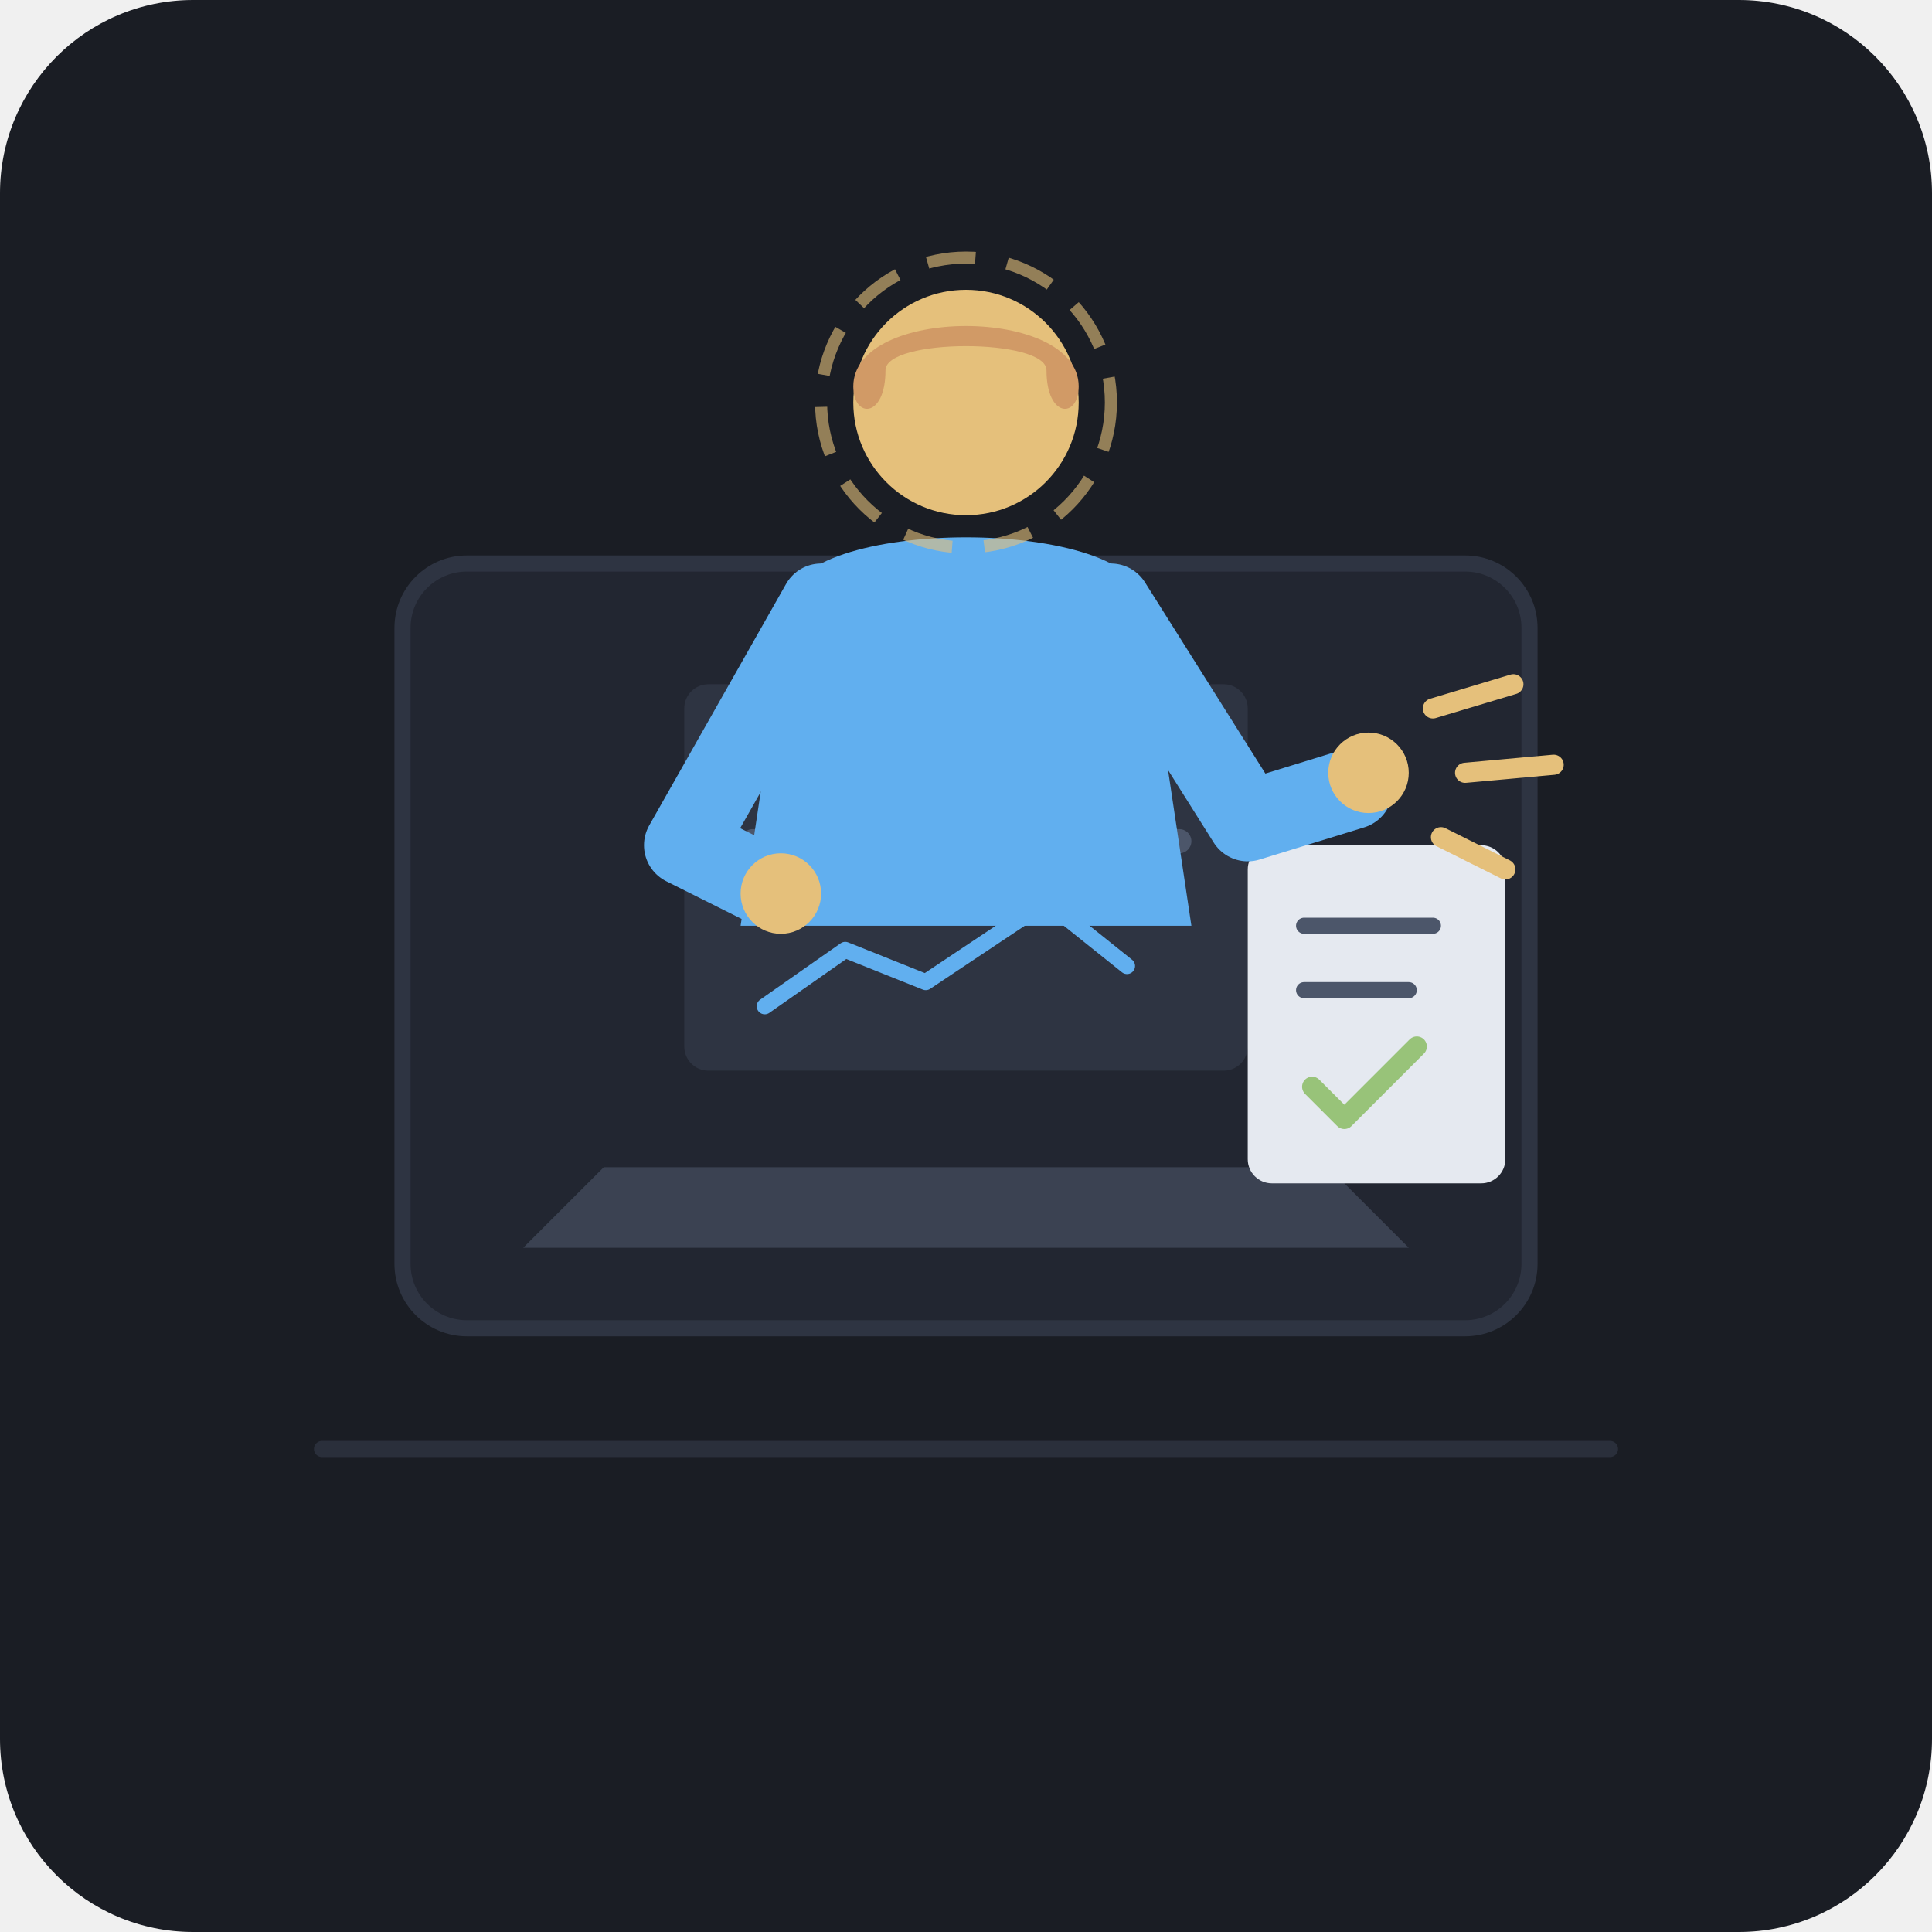
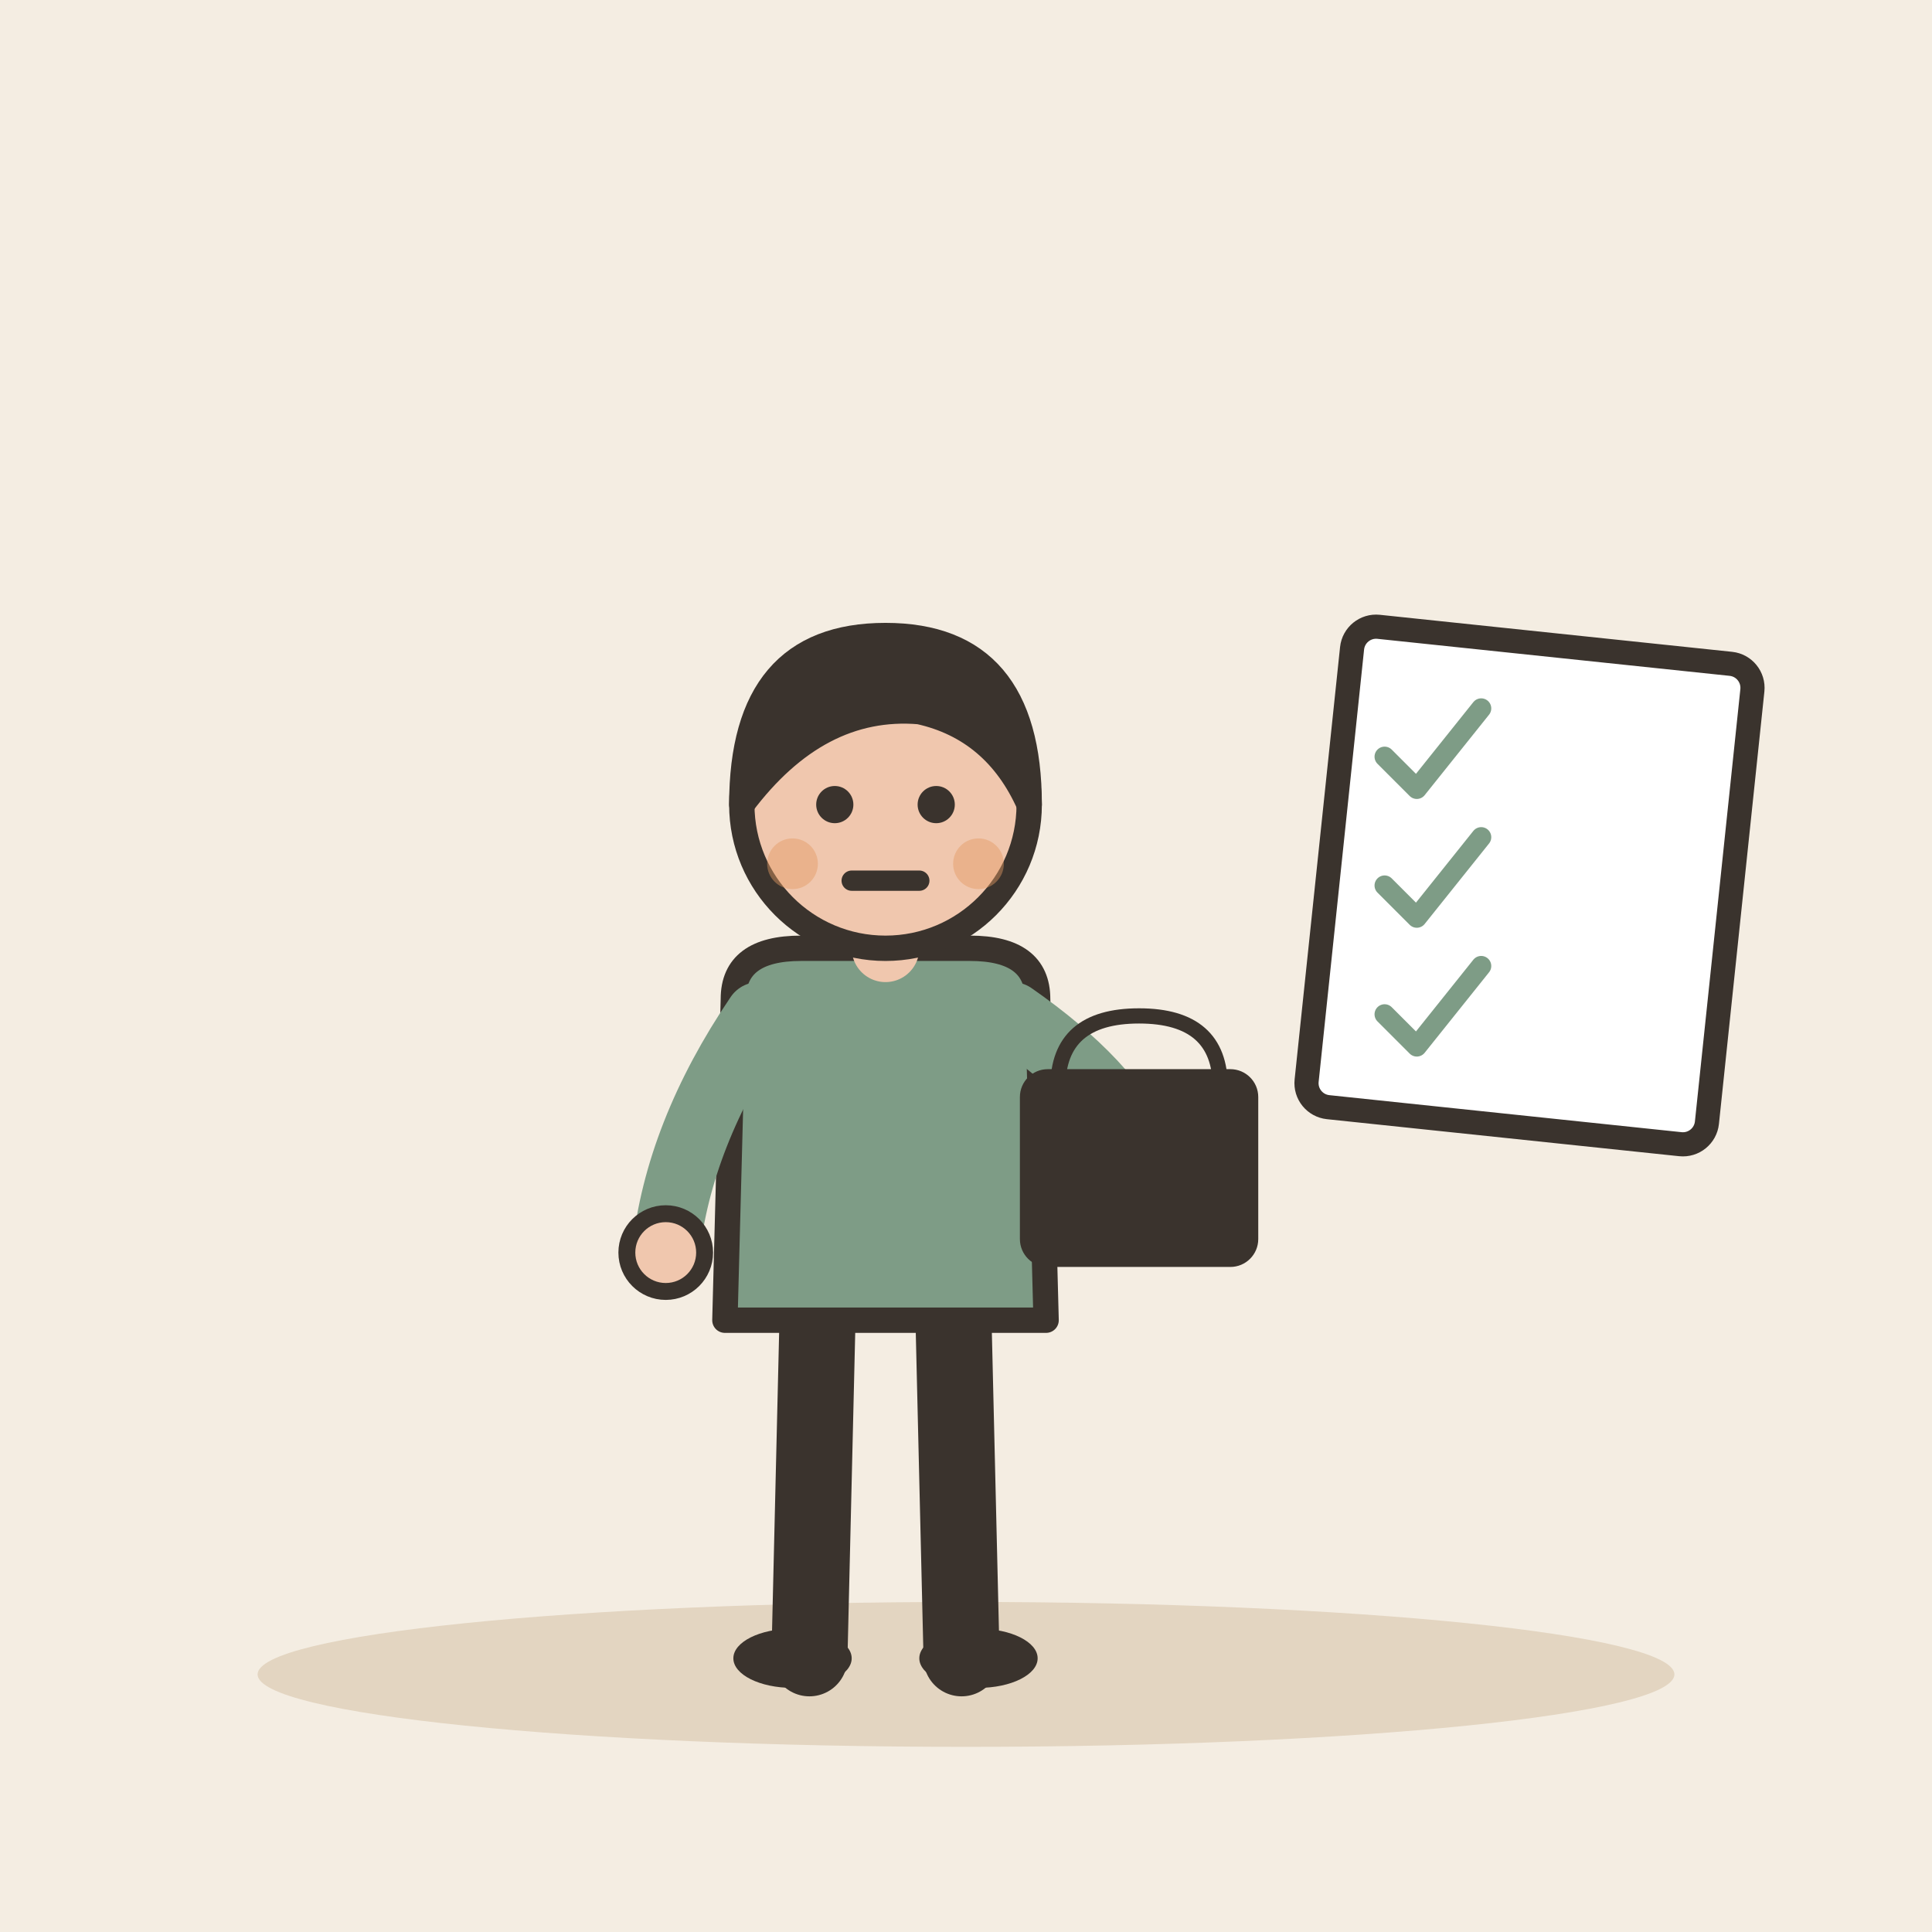
- <svg xmlns="http://www.w3.org/2000/svg" viewBox="0 0 240 240">
-   <rect width="240" height="240" rx="24" fill="#1A1D24" />
-   <path d="M40 180 L200 180" stroke="#2A2F3B" stroke-width="2" stroke-linecap="round" />
-   <rect x="50" y="70" width="140" height="95" rx="8" fill="#222631" stroke="#2E3442" stroke-width="2" />
-   <path d="M75 145 H165 L175 155 H65 Z" fill="#3B4252" />
-   <rect x="85" y="85" width="70" height="48" rx="3" fill="#2E3442" />
-   <rect x="92" y="93" width="30" height="4" rx="2" fill="#E5C07B" />
-   <rect x="92" y="103" width="56" height="3" rx="1.5" fill="#4C566A" />
-   <rect x="92" y="110" width="45" height="3" rx="1.5" fill="#4C566A" />
-   <polyline points="95,125 105,118 115,122 130,112 140,120" fill="none" stroke="#61AFEF" stroke-width="2" stroke-linecap="round" stroke-linejoin="round" />
-   <rect x="155" y="105" width="32" height="42" rx="3" fill="#E5E9F0" />
-   <line x1="162" y1="115" x2="178" y2="115" stroke="#4C566A" stroke-width="2" stroke-linecap="round" />
-   <line x1="162" y1="123" x2="175" y2="123" stroke="#4C566A" stroke-width="2" stroke-linecap="round" />
-   <polyline points="163,135 167,139 176,130" fill="none" stroke="#98C379" stroke-width="2.5" stroke-linecap="round" stroke-linejoin="round" />
-   <circle cx="120" cy="50" r="14" fill="#E5C07B" />
-   <path d="M106 48 C106 38, 134 38, 134 48 C134 52, 130 52, 130 46 C130 42, 110 42, 110 46 C110 52, 106 52, 106 48 Z" fill="#D19A66" />
-   <path d="M98 75 C98 64, 142 64, 142 75 L148 115 H92 Z" fill="#61AFEF" />
-   <path d="M102 75 L85 105 L95 110" fill="none" stroke="#61AFEF" stroke-width="10" stroke-linecap="round" stroke-linejoin="round" />
-   <circle cx="97" cy="111" r="5" fill="#E5C07B" />
-   <path d="M138 75 L155 102 L168 98" fill="none" stroke="#61AFEF" stroke-width="10" stroke-linecap="round" stroke-linejoin="round" />
-   <circle cx="170" cy="96" r="5" fill="#E5C07B" />
-   <path d="M178 88 L188 85" stroke="#E5C07B" stroke-width="2.5" stroke-linecap="round" />
-   <path d="M182 96 L193 95" stroke="#E5C07B" stroke-width="2.5" stroke-linecap="round" />
-   <path d="M179 104 L187 108" stroke="#E5C07B" stroke-width="2.5" stroke-linecap="round" />
-   <circle cx="120" cy="50" r="18" fill="none" stroke="#E5C07B" stroke-width="1.5" stroke-dasharray="6 4" opacity="0.6" />
+ <svg xmlns="http://www.w3.org/2000/svg" viewBox="0 0 240 240" data-style="editorial">
+   <rect width="240" height="240" fill="#F4EDE2" />
+   <ellipse cx="120" cy="208" rx="88" ry="9" fill="#E3D5C1" />
+   <g transform="translate(110 206) scale(1.05 1.05)">
+     <path d="M-8 -42L-9 0" stroke="#3A332D" stroke-width="9" stroke-linecap="round" fill="none" />
+     <path d="M8 -42L9 0" stroke="#3A332D" stroke-width="9" stroke-linecap="round" fill="none" />
+     <ellipse cx="-11" cy="0" rx="7" ry="3.5" fill="#3A332D" />
+     <ellipse cx="11" cy="0" rx="7" ry="3.5" fill="#3A332D" />
+     <path d="M-18 -78Q-18 -84 -10 -84L10 -84Q18 -84 18 -78L19 -40L-19 -40Z" fill="#7E9C86" stroke="#3A332D" stroke-width="3" stroke-linecap="round" stroke-linejoin="round" />
+     <path d="M-15 -76Q-24.5 -62 -26 -48" fill="none" stroke="#7E9C86" stroke-width="8" stroke-linecap="round" stroke-linejoin="round" />
+     <circle cx="-26" cy="-48" r="4.6" fill="#F0C7AE" stroke="#3A332D" stroke-linecap="round" stroke-linejoin="round" stroke-width="2" />
+     <path d="M15 -76Q26.5 -68 30 -60" fill="none" stroke="#7E9C86" stroke-width="8" stroke-linecap="round" stroke-linejoin="round" />
+     <circle cx="30" cy="-60" r="4.6" fill="#F0C7AE" stroke="#3A332D" stroke-linecap="round" stroke-linejoin="round" stroke-width="2" />
+     <path d="M0 -84L0 -88" stroke="#F0C7AE" stroke-width="8" stroke-linecap="round" fill="none" />
+     <circle cx="0" cy="-101" r="17" fill="#F0C7AE" stroke="#3A332D" stroke-width="3" stroke-linecap="round" stroke-linejoin="round" />
+     <path d="M-17 -101Q-17 -121 0 -121Q17 -121 17 -101Q13 -110 4 -112Q-8 -113 -17 -101Z" fill="#3A332D" stroke="#3A332D" stroke-width="3" stroke-linecap="round" stroke-linejoin="round" />
+     <circle cx="-6" cy="-101" r="2.2" fill="#3A332D" />
+     <circle cx="6" cy="-101" r="2.2" fill="#3A332D" />
+     <path d="M-4 -92L4 -92" fill="none" stroke="#3A332D" stroke-width="2.4" stroke-linecap="round" stroke-linejoin="round" />
+     <circle cx="-11" cy="-94" r="3" fill="#E39A62" opacity="0.45" />
+     <circle cx="11" cy="-94" r="3" fill="#E39A62" opacity="0.45" />
+     <g transform="translate(30 -52) scale(0.6 0.6)">
+       <path d="M-16 -26Q-16 -40 0 -40Q16 -40 16 -26" fill="none" stroke="#3A332D" stroke-width="3" stroke-linecap="round" stroke-linejoin="round" />
+       <rect x="-22" y="-28" width="44" height="36" rx="4" fill="#3A332D" stroke="#3A332D" stroke-width="3" stroke-linecap="round" stroke-linejoin="round" />
+     </g>
+   </g>
+   <g transform="translate(190 110) rotate(6)">
+     <rect x="-25" y="-30" width="50" height="60" rx="3" fill="#FFFFFF" stroke="#3A332D" stroke-width="3" stroke-linecap="round" stroke-linejoin="round" />
+   </g>
+   <path d="M172 94l4 4l8 -10" fill="none" stroke="#7E9C86" stroke-width="2.5" stroke-linecap="round" stroke-linejoin="round" />
+   <path d="M172 110l4 4l8 -10" fill="none" stroke="#7E9C86" stroke-width="2.5" stroke-linecap="round" stroke-linejoin="round" />
+   <path d="M172 126l4 4l8 -10" fill="none" stroke="#7E9C86" stroke-width="2.5" stroke-linecap="round" stroke-linejoin="round" />
</svg>
